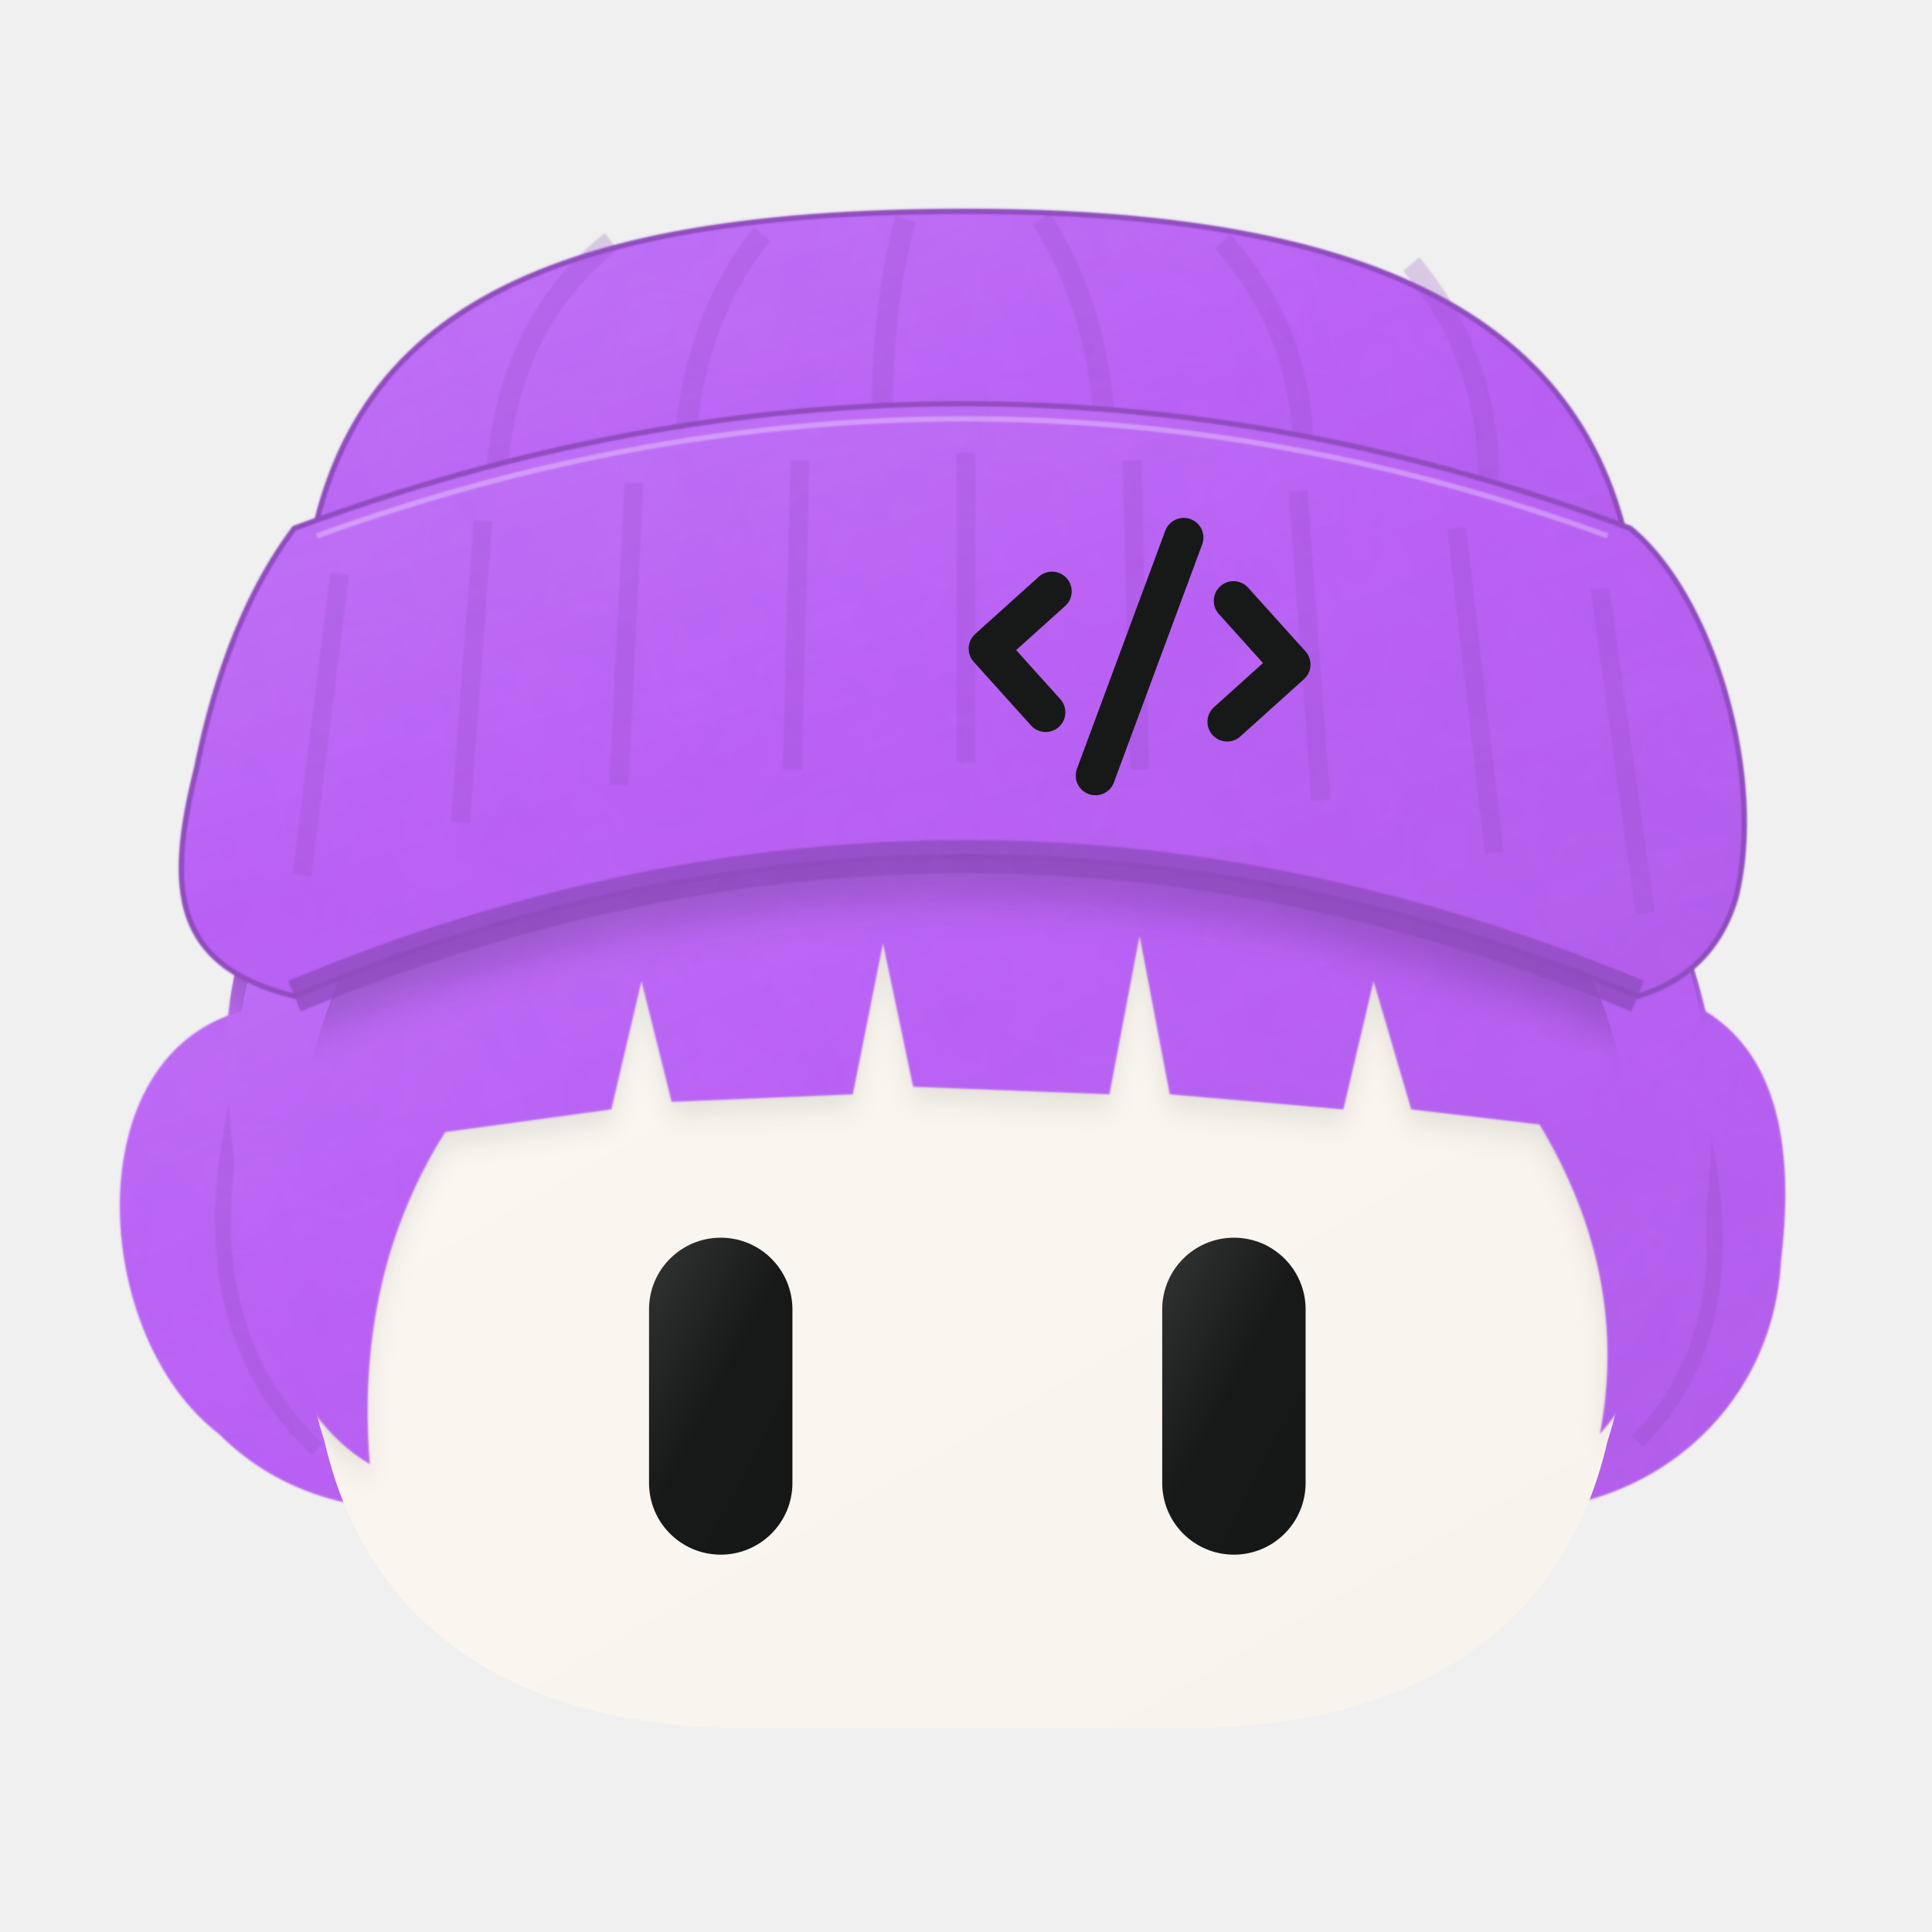
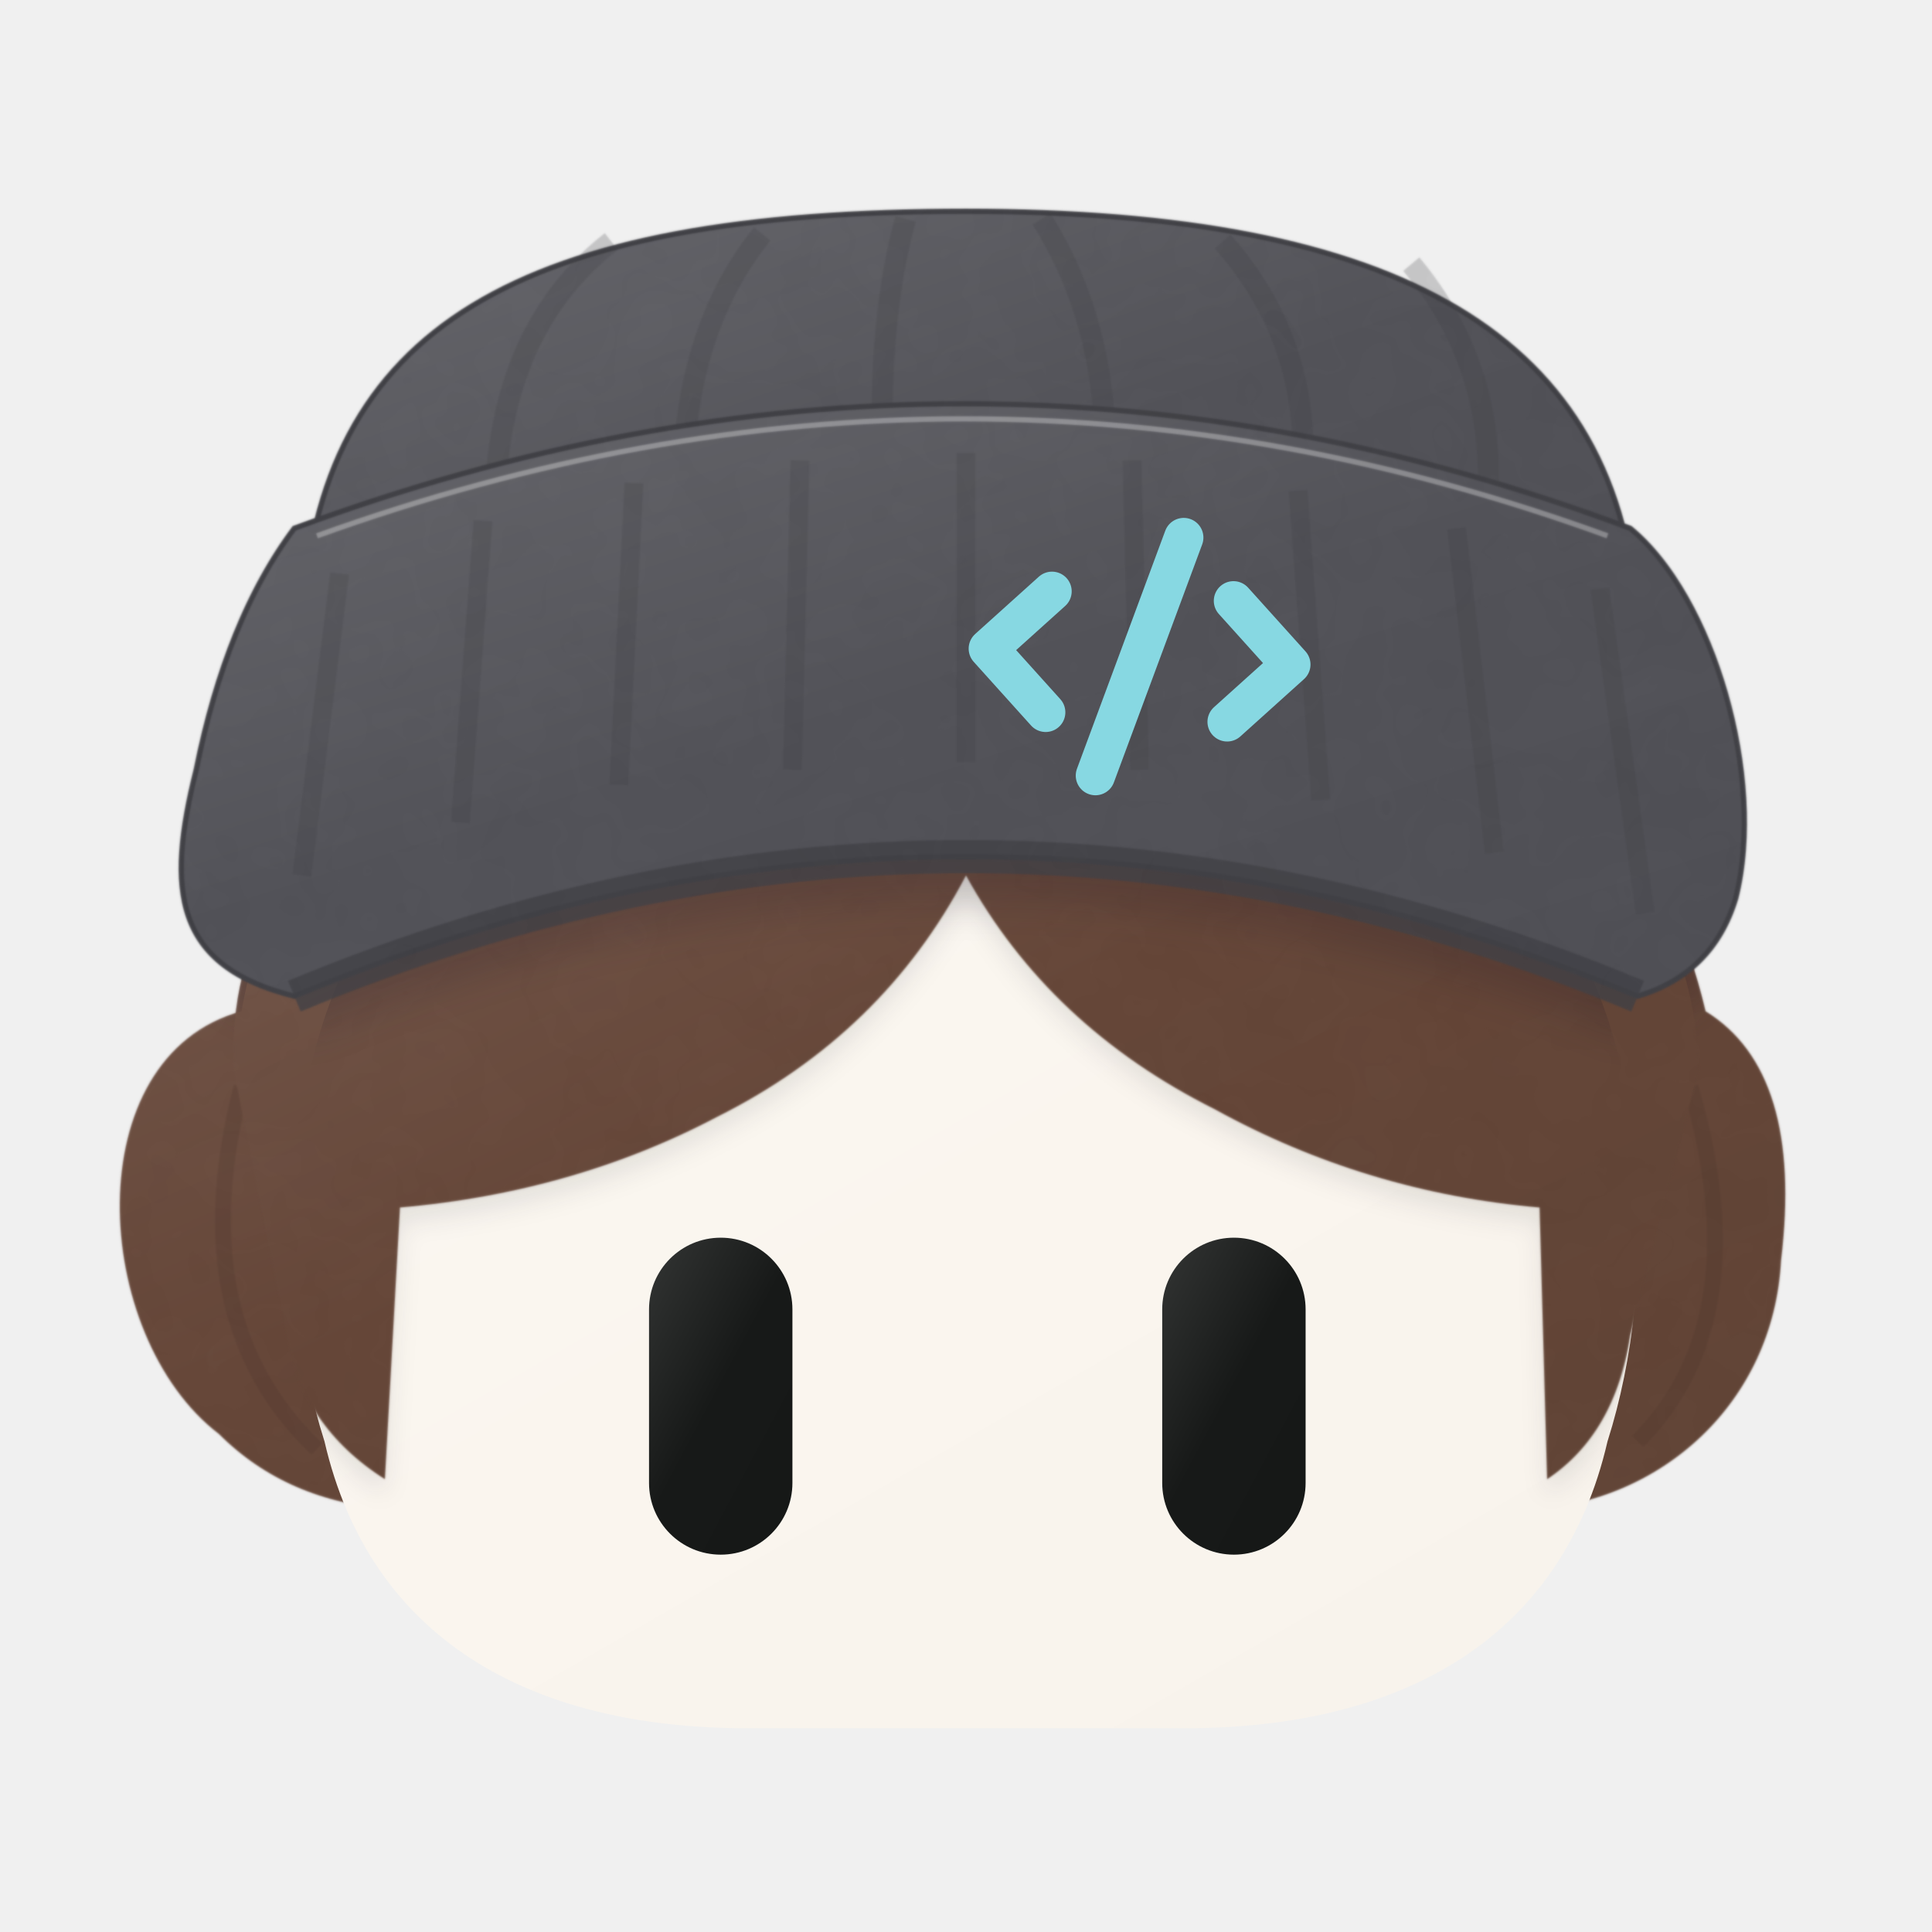
<svg xmlns="http://www.w3.org/2000/svg" viewBox="0 0 256 256" width="256" height="256" role="img">
  <defs>
-     <clipPath id="avatar-contact-receiver-fringe-hair-crop-face-round" clipPathUnits="userSpaceOnUse">
+     <clipPath id="avatar-contact-receiver-fringe-hair-curtain-face-round" clipPathUnits="userSpaceOnUse">
      <path d="M48 124C38 140 36 169 43 191C49 217 70 229 99 229H157C186 229 207 217 213 191C220 169 218 140 208 124C185 105 71 105 48 124Z" fill="#000000" />
    </clipPath>
-     <filter id="avatar-contact-shadow-fringe-hair-crop-face-round" filterUnits="userSpaceOnUse" x="0" y="0" width="256" height="256" color-interpolation-filters="sRGB">
+     <filter id="avatar-contact-shadow-fringe-hair-curtain-face-round" filterUnits="userSpaceOnUse" x="0" y="0" width="256" height="256" color-interpolation-filters="sRGB">
      <feGaussianBlur in="SourceAlpha" stdDeviation="1.6" />
      <feOffset dy="2" result="contact-alpha" />
      <feFlood flood-color="#201a28" flood-opacity="0.09" />
      <feComposite in2="contact-alpha" operator="in" />
    </filter>
-     <clipPath id="avatar-contact-receiver-hat-hat-beanie-hair-crop-hair-crop-back-face-round" clipPathUnits="userSpaceOnUse">
+     <clipPath id="avatar-contact-receiver-hat-hat-beanie-hair-curtain-hair-crop-back-face-round" clipPathUnits="userSpaceOnUse">
      <path d="M48 124C38 140 36 169 43 191C49 217 70 229 99 229H157C186 229 207 217 213 191C220 169 218 140 208 124C185 105 71 105 48 124Z" fill="#000000" />
-       <path d="M30 141C29 103 68 83 127 83C184 83 224 102 226 141Q230 169 212 190Q216 169 204 149L187 147L182 130L178 147L155 145L151 124L147 145L121 144L117 125L113 145L89 146L85 130L81 147L59 150Q47 169 49 194Q32 184 30 141Z" fill="#000000" />
+       <path d="M31 142C29 106 68 85 128 85C188 85 225 107 225 142L216 177Q214 190 205 196L204 160Q181 158 161 147Q139 136 128 116Q117 137 95 148Q76 158 53 160L51 196Q40 189 38 177Z" fill="#000000" />
      <path d="M32 134C10 140 12 177 29 190Q38 199 52 200H203C220 199 235 186 236 167Q239 142 226 134C216 92 181 84 128 84C75 84 39 94 32 134Z" fill="#000000" />
      <path d="M32 144Q24 175 42 192M224 144Q233 175 217 191" fill="none" stroke="#000000" stroke-width="2.1" stroke-opacity="0.25" />
    </clipPath>
-     <filter id="avatar-contact-shadow-hat-hat-beanie-hair-crop-hair-crop-back-face-round" filterUnits="userSpaceOnUse" x="0" y="0" width="256" height="256" color-interpolation-filters="sRGB">
+     <filter id="avatar-contact-shadow-hat-hat-beanie-hair-curtain-hair-crop-back-face-round" filterUnits="userSpaceOnUse" x="0" y="0" width="256" height="256" color-interpolation-filters="sRGB">
      <feGaussianBlur in="SourceAlpha" stdDeviation="2.4" />
      <feOffset dy="4" result="contact-alpha" />
      <feFlood flood-color="#201a28" flood-opacity="0.19" />
      <feComposite in2="contact-alpha" operator="in" />
    </filter>
    <filter id="avatar-soft-material-v1" x="-2%" y="-2%" width="104%" height="104%" color-interpolation-filters="sRGB">
      <feTurbulence type="fractalNoise" baseFrequency="0.08" numOctaves="3" seed="17" result="grain" />
      <feColorMatrix in="grain" type="matrix" values="0.213 0.715 0.072 0 0 0.213 0.715 0.072 0 0 0.213 0.715 0.072 0 0 0 0 0 0.03 0" result="faint-grain" />
      <feComposite in="faint-grain" in2="SourceGraphic" operator="in" result="clipped-grain" />
      <feBlend in="SourceGraphic" in2="clipped-grain" mode="soft-light" result="material" />
      <feGaussianBlur in="material" stdDeviation="0.16" />
    </filter>
    <linearGradient id="avatar-face-faf5ee" x1="0%" y1="0%" x2="85%" y2="100%">
      <stop offset="0%" stop-color="#fbf8f2" />
      <stop offset="52%" stop-color="#faf5ee" />
      <stop offset="100%" stop-color="#f8f3ec" />
    </linearGradient>
-     <linearGradient id="avatar-hair-b961f5" x1="0%" y1="0%" x2="85%" y2="100%">
-       <stop offset="0%" stop-color="#c174f6" />
-       <stop offset="52%" stop-color="#b961f5" />
-       <stop offset="100%" stop-color="#b35eec" />
+     <linearGradient id="avatar-hair-654638" x1="0%" y1="0%" x2="85%" y2="100%">
+       <stop offset="0%" stop-color="#775c50" />
+       <stop offset="52%" stop-color="#654638" />
+       <stop offset="100%" stop-color="#614436" />
    </linearGradient>
-     <linearGradient id="avatar-hat-b961f5" x1="0%" y1="0%" x2="85%" y2="100%">
-       <stop offset="0%" stop-color="#c174f6" />
-       <stop offset="52%" stop-color="#b961f5" />
-       <stop offset="100%" stop-color="#b35eec" />
+     <linearGradient id="avatar-hat-525258" x1="0%" y1="0%" x2="85%" y2="100%">
+       <stop offset="0%" stop-color="#67676c" />
+       <stop offset="52%" stop-color="#525258" />
+       <stop offset="100%" stop-color="#4f4f55" />
    </linearGradient>
    <linearGradient id="avatar-eyes-171918" x1="0%" y1="0%" x2="85%" y2="100%">
      <stop offset="0%" stop-color="#333534" />
      <stop offset="52%" stop-color="#171918" />
      <stop offset="100%" stop-color="#161817" />
    </linearGradient>
    <linearGradient id="avatar-badge-ffffff" x1="0%" y1="0%" x2="85%" y2="100%">
      <stop offset="0%" stop-color="#ffffff" />
      <stop offset="52%" stop-color="#ffffff" />
      <stop offset="100%" stop-color="#f6f6f6" />
    </linearGradient>
  </defs>
-   <g color="#904cbf" filter="url(#avatar-soft-material-v1)">
-     <path d="M32 134C10 140 12 177 29 190Q38 199 52 200H203C220 199 235 186 236 167Q239 142 226 134C216 92 181 84 128 84C75 84 39 94 32 134Z" fill="url(#avatar-hair-b961f5)" />
-     <path d="M32 144Q24 175 42 192M224 144Q233 175 217 191" fill="none" stroke="#904cbf" stroke-width="2.1" stroke-opacity="0.25" />
+   <g color="#4f372c" filter="url(#avatar-soft-material-v1)">
+     <path d="M32 134C10 140 12 177 29 190Q38 199 52 200H203C220 199 235 186 236 167Q239 142 226 134C216 92 181 84 128 84C75 84 39 94 32 134Z" fill="url(#avatar-hair-654638)" />
+     <path d="M32 144Q24 175 42 192M224 144Q233 175 217 191" fill="none" stroke="#4f372c" stroke-width="2.1" stroke-opacity="0.25" />
  </g>
  <g color="url(#avatar-face-faf5ee)">
    <path d="M48 124C38 140 36 169 43 191C49 217 70 229 99 229H157C186 229 207 217 213 191C220 169 218 140 208 124C185 105 71 105 48 124Z" fill="url(#avatar-face-faf5ee)" />
  </g>
-   <g data-layer="contact-shadow-fringe-hair-crop-face-round" clip-path="url(#avatar-contact-receiver-fringe-hair-crop-face-round)">
-     <g filter="url(#avatar-contact-shadow-fringe-hair-crop-face-round)">
+   <g data-layer="contact-shadow-fringe-hair-curtain-face-round" clip-path="url(#avatar-contact-receiver-fringe-hair-curtain-face-round)">
+     <g filter="url(#avatar-contact-shadow-fringe-hair-curtain-face-round)">
      <g color="#000000">
-         <path d="M30 141C29 103 68 83 127 83C184 83 224 102 226 141Q230 169 212 190Q216 169 204 149L187 147L182 130L178 147L155 145L151 124L147 145L121 144L117 125L113 145L89 146L85 130L81 147L59 150Q47 169 49 194Q32 184 30 141Z" fill="#000000" />
+         <path d="M31 142C29 106 68 85 128 85C188 85 225 107 225 142L216 177Q214 190 205 196L204 160Q181 158 161 147Q139 136 128 116Q117 137 95 148Q76 158 53 160L51 196Q40 189 38 177Z" fill="#000000" />
      </g>
    </g>
  </g>
-   <g color="#904cbf" filter="url(#avatar-soft-material-v1)">
-     <path d="M30 141C29 103 68 83 127 83C184 83 224 102 226 141Q230 169 212 190Q216 169 204 149L187 147L182 130L178 147L155 145L151 124L147 145L121 144L117 125L113 145L89 146L85 130L81 147L59 150Q47 169 49 194Q32 184 30 141Z" fill="url(#avatar-hair-b961f5)" />
+   <g color="#4f372c" filter="url(#avatar-soft-material-v1)">
+     <path d="M31 142C29 106 68 85 128 85C188 85 225 107 225 142L216 177Q214 190 205 196L204 160Q181 158 161 147Q139 136 128 116Q117 137 95 148Q76 158 53 160L51 196Q40 189 38 177Z" fill="url(#avatar-hair-654638)" />
  </g>
-   <g data-layer="contact-shadow-hat-hat-beanie-hair-crop-hair-crop-back-face-round" clip-path="url(#avatar-contact-receiver-hat-hat-beanie-hair-crop-hair-crop-back-face-round)">
-     <g filter="url(#avatar-contact-shadow-hat-hat-beanie-hair-crop-hair-crop-back-face-round)">
+   <g data-layer="contact-shadow-hat-hat-beanie-hair-curtain-hair-crop-back-face-round" clip-path="url(#avatar-contact-receiver-hat-hat-beanie-hair-curtain-hair-crop-back-face-round)">
+     <g filter="url(#avatar-contact-shadow-hat-hat-beanie-hair-curtain-hair-crop-back-face-round)">
      <g color="#000000">
        <path d="M40 83C42 43 69 28 128 28C185 28 215 44 217 83L218 104H38Z" fill="#000000" stroke="#000000" stroke-width="0.7" />
        <path d="M66 77Q63 46 81 32M91 76Q88 47 101 31M118 76Q115 47 120 29M145 76Q150 48 138 29M170 77Q178 50 162 32M195 79Q202 53 187 35" fill="none" stroke="#000000" stroke-width="2.8" stroke-opacity="0.23" />
        <path d="M39 70Q128 37 216 70C227 79 234 103 230 119Q227 129 217 132Q128 95 39 132C23 128 22 118 26 102Q30 82 39 70Z" fill="#000000" stroke="#000000" stroke-width="0.7" />
        <path d="M45 76L40 116M64 69L61 109M84 64L82 104M106 61L105 102M128 60V101M150 61L151 102M172 65L175 106M193 70L198 113M212 78L218 121" fill="none" stroke="#000000" stroke-width="2.5" stroke-opacity="0.23" />
        <path d="M39 132Q128 95 217 132" fill="none" stroke="#000000" stroke-width="4.4" stroke-opacity="0.78" />
        <path d="M42 71Q128 40 213 71" fill="none" stroke="#ffffff" stroke-width="0.7" stroke-opacity="0.32" />
      </g>
    </g>
  </g>
-   <g color="#904cbf" filter="url(#avatar-soft-material-v1)">
-     <path d="M40 83C42 43 69 28 128 28C185 28 215 44 217 83L218 104H38Z" fill="url(#avatar-hat-b961f5)" stroke="#904cbf" stroke-width="0.7" />
-     <path d="M66 77Q63 46 81 32M91 76Q88 47 101 31M118 76Q115 47 120 29M145 76Q150 48 138 29M170 77Q178 50 162 32M195 79Q202 53 187 35" fill="none" stroke="#904cbf" stroke-width="2.8" stroke-opacity="0.23" />
-     <path d="M39 70Q128 37 216 70C227 79 234 103 230 119Q227 129 217 132Q128 95 39 132C23 128 22 118 26 102Q30 82 39 70Z" fill="url(#avatar-hat-b961f5)" stroke="#904cbf" stroke-width="0.7" />
-     <path d="M45 76L40 116M64 69L61 109M84 64L82 104M106 61L105 102M128 60V101M150 61L151 102M172 65L175 106M193 70L198 113M212 78L218 121" fill="none" stroke="#904cbf" stroke-width="2.5" stroke-opacity="0.23" />
-     <path d="M39 132Q128 95 217 132" fill="none" stroke="#904cbf" stroke-width="4.4" stroke-opacity="0.78" />
+   <g color="#404045" filter="url(#avatar-soft-material-v1)">
+     <path d="M40 83C42 43 69 28 128 28C185 28 215 44 217 83L218 104H38Z" fill="url(#avatar-hat-525258)" stroke="#404045" stroke-width="0.7" />
+     <path d="M66 77Q63 46 81 32M91 76Q88 47 101 31M118 76Q115 47 120 29M145 76Q150 48 138 29M170 77Q178 50 162 32M195 79Q202 53 187 35" fill="none" stroke="#404045" stroke-width="2.8" stroke-opacity="0.23" />
+     <path d="M39 70Q128 37 216 70C227 79 234 103 230 119Q227 129 217 132Q128 95 39 132C23 128 22 118 26 102Q30 82 39 70Z" fill="url(#avatar-hat-525258)" stroke="#404045" stroke-width="0.7" />
+     <path d="M45 76L40 116M64 69L61 109M84 64L82 104M106 61L105 102M128 60V101M150 61L151 102M172 65L175 106M193 70L198 113M212 78L218 121" fill="none" stroke="#404045" stroke-width="2.5" stroke-opacity="0.23" />
+     <path d="M39 132Q128 95 217 132" fill="none" stroke="#404045" stroke-width="4.4" stroke-opacity="0.78" />
    <path d="M42 71Q128 40 213 71" fill="none" stroke="#ffffff" stroke-width="0.7" stroke-opacity="0.32" />
  </g>
  <g data-layer="hat-badge" transform="translate(151 87) rotate(3) scale(0.86) translate(-128 -64)">
    <g transform="translate(128 64) scale(0.21875) translate(-128 -128)">
-       <g color="#171918">
-         <path d="m18 16 4-4-4-4" fill="none" stroke="#171918" stroke-width="2.6" stroke-linecap="round" stroke-linejoin="round" transform="scale(10.66667)" />
-         <path d="m6 8-4 4 4 4" fill="none" stroke="#171918" stroke-width="2.6" stroke-linecap="round" stroke-linejoin="round" transform="scale(10.66667)" />
-         <path d="m14.5 4-5 16" fill="none" stroke="#171918" stroke-width="2.6" stroke-linecap="round" stroke-linejoin="round" transform="scale(10.66667)" />
+       <g color="#87d8e2">
+         <path d="m18 16 4-4-4-4" fill="none" stroke="#87d8e2" stroke-width="2.6" stroke-linecap="round" stroke-linejoin="round" transform="scale(10.66667)" />
+         <path d="m6 8-4 4 4 4" fill="none" stroke="#87d8e2" stroke-width="2.6" stroke-linecap="round" stroke-linejoin="round" transform="scale(10.66667)" />
+         <path d="m14.5 4-5 16" fill="none" stroke="#87d8e2" stroke-width="2.6" stroke-linecap="round" stroke-linejoin="round" transform="scale(10.66667)" />
      </g>
    </g>
  </g>
  <g data-layer="state" data-state="idle">
    <rect x="86" y="164" width="19" height="42" rx="9.5" fill="url(#avatar-eyes-171918)" />
    <rect x="154" y="164" width="19" height="42" rx="9.5" fill="url(#avatar-eyes-171918)" />
  </g>
</svg>
